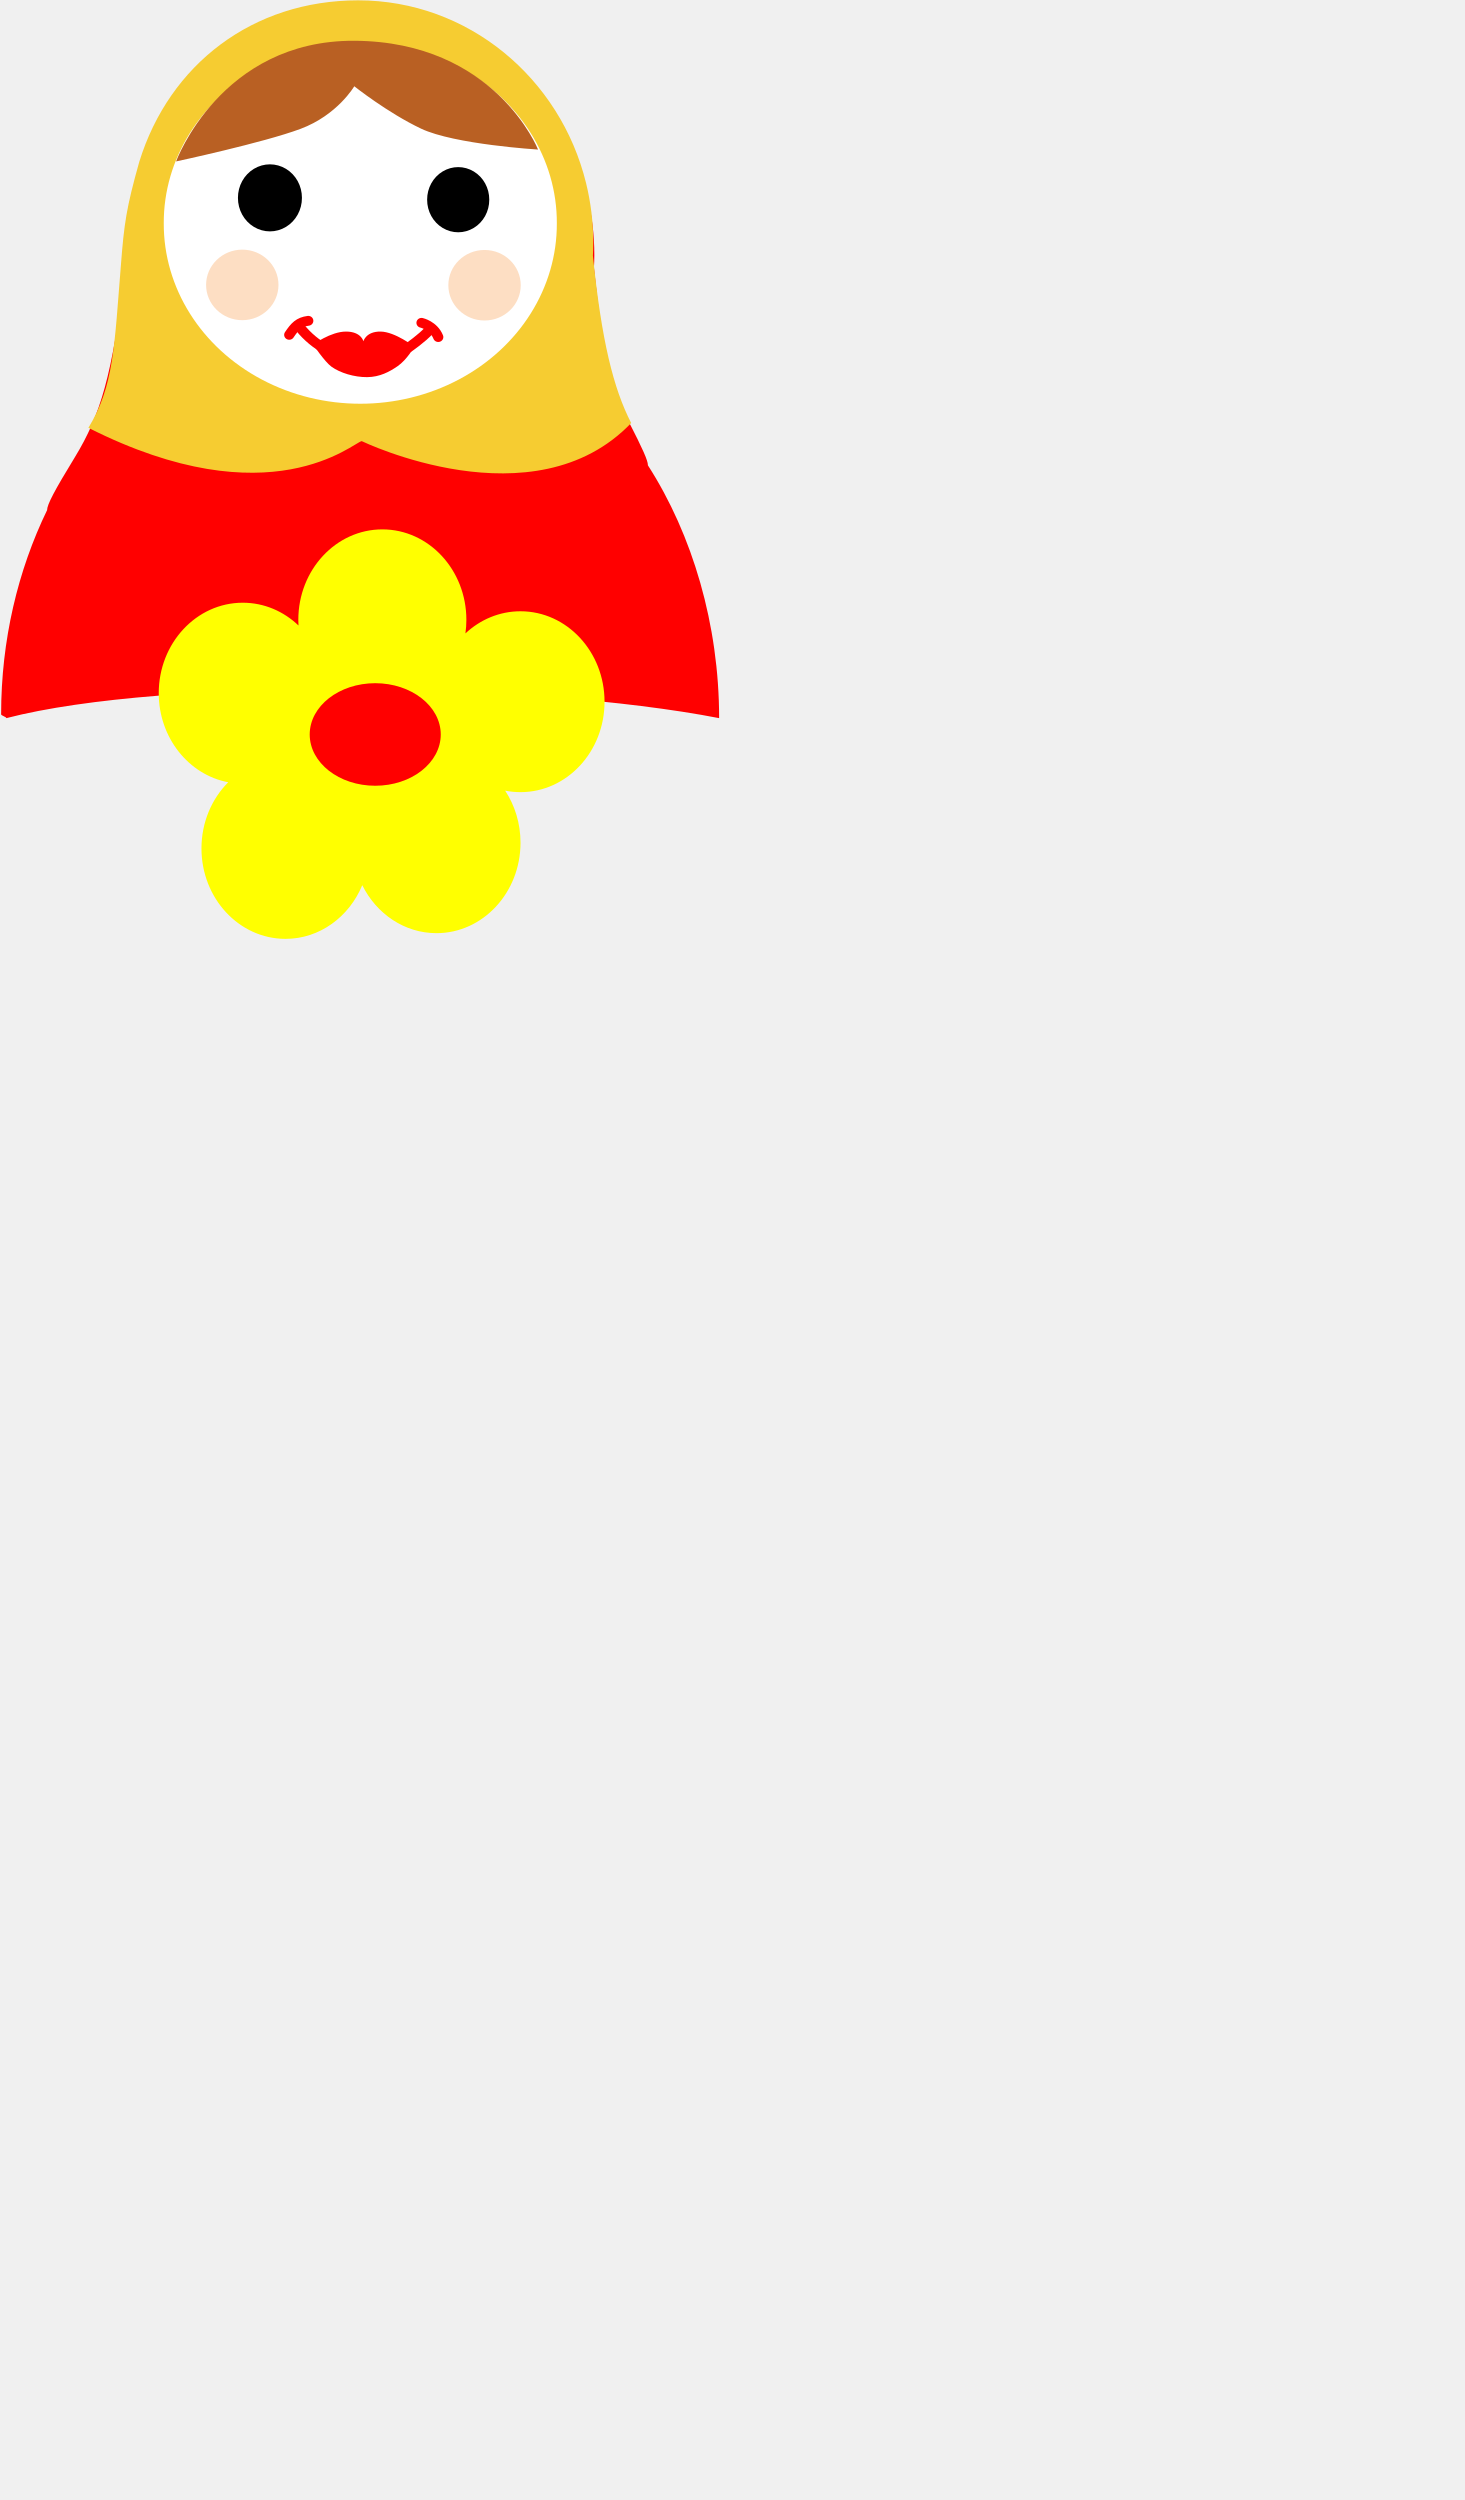
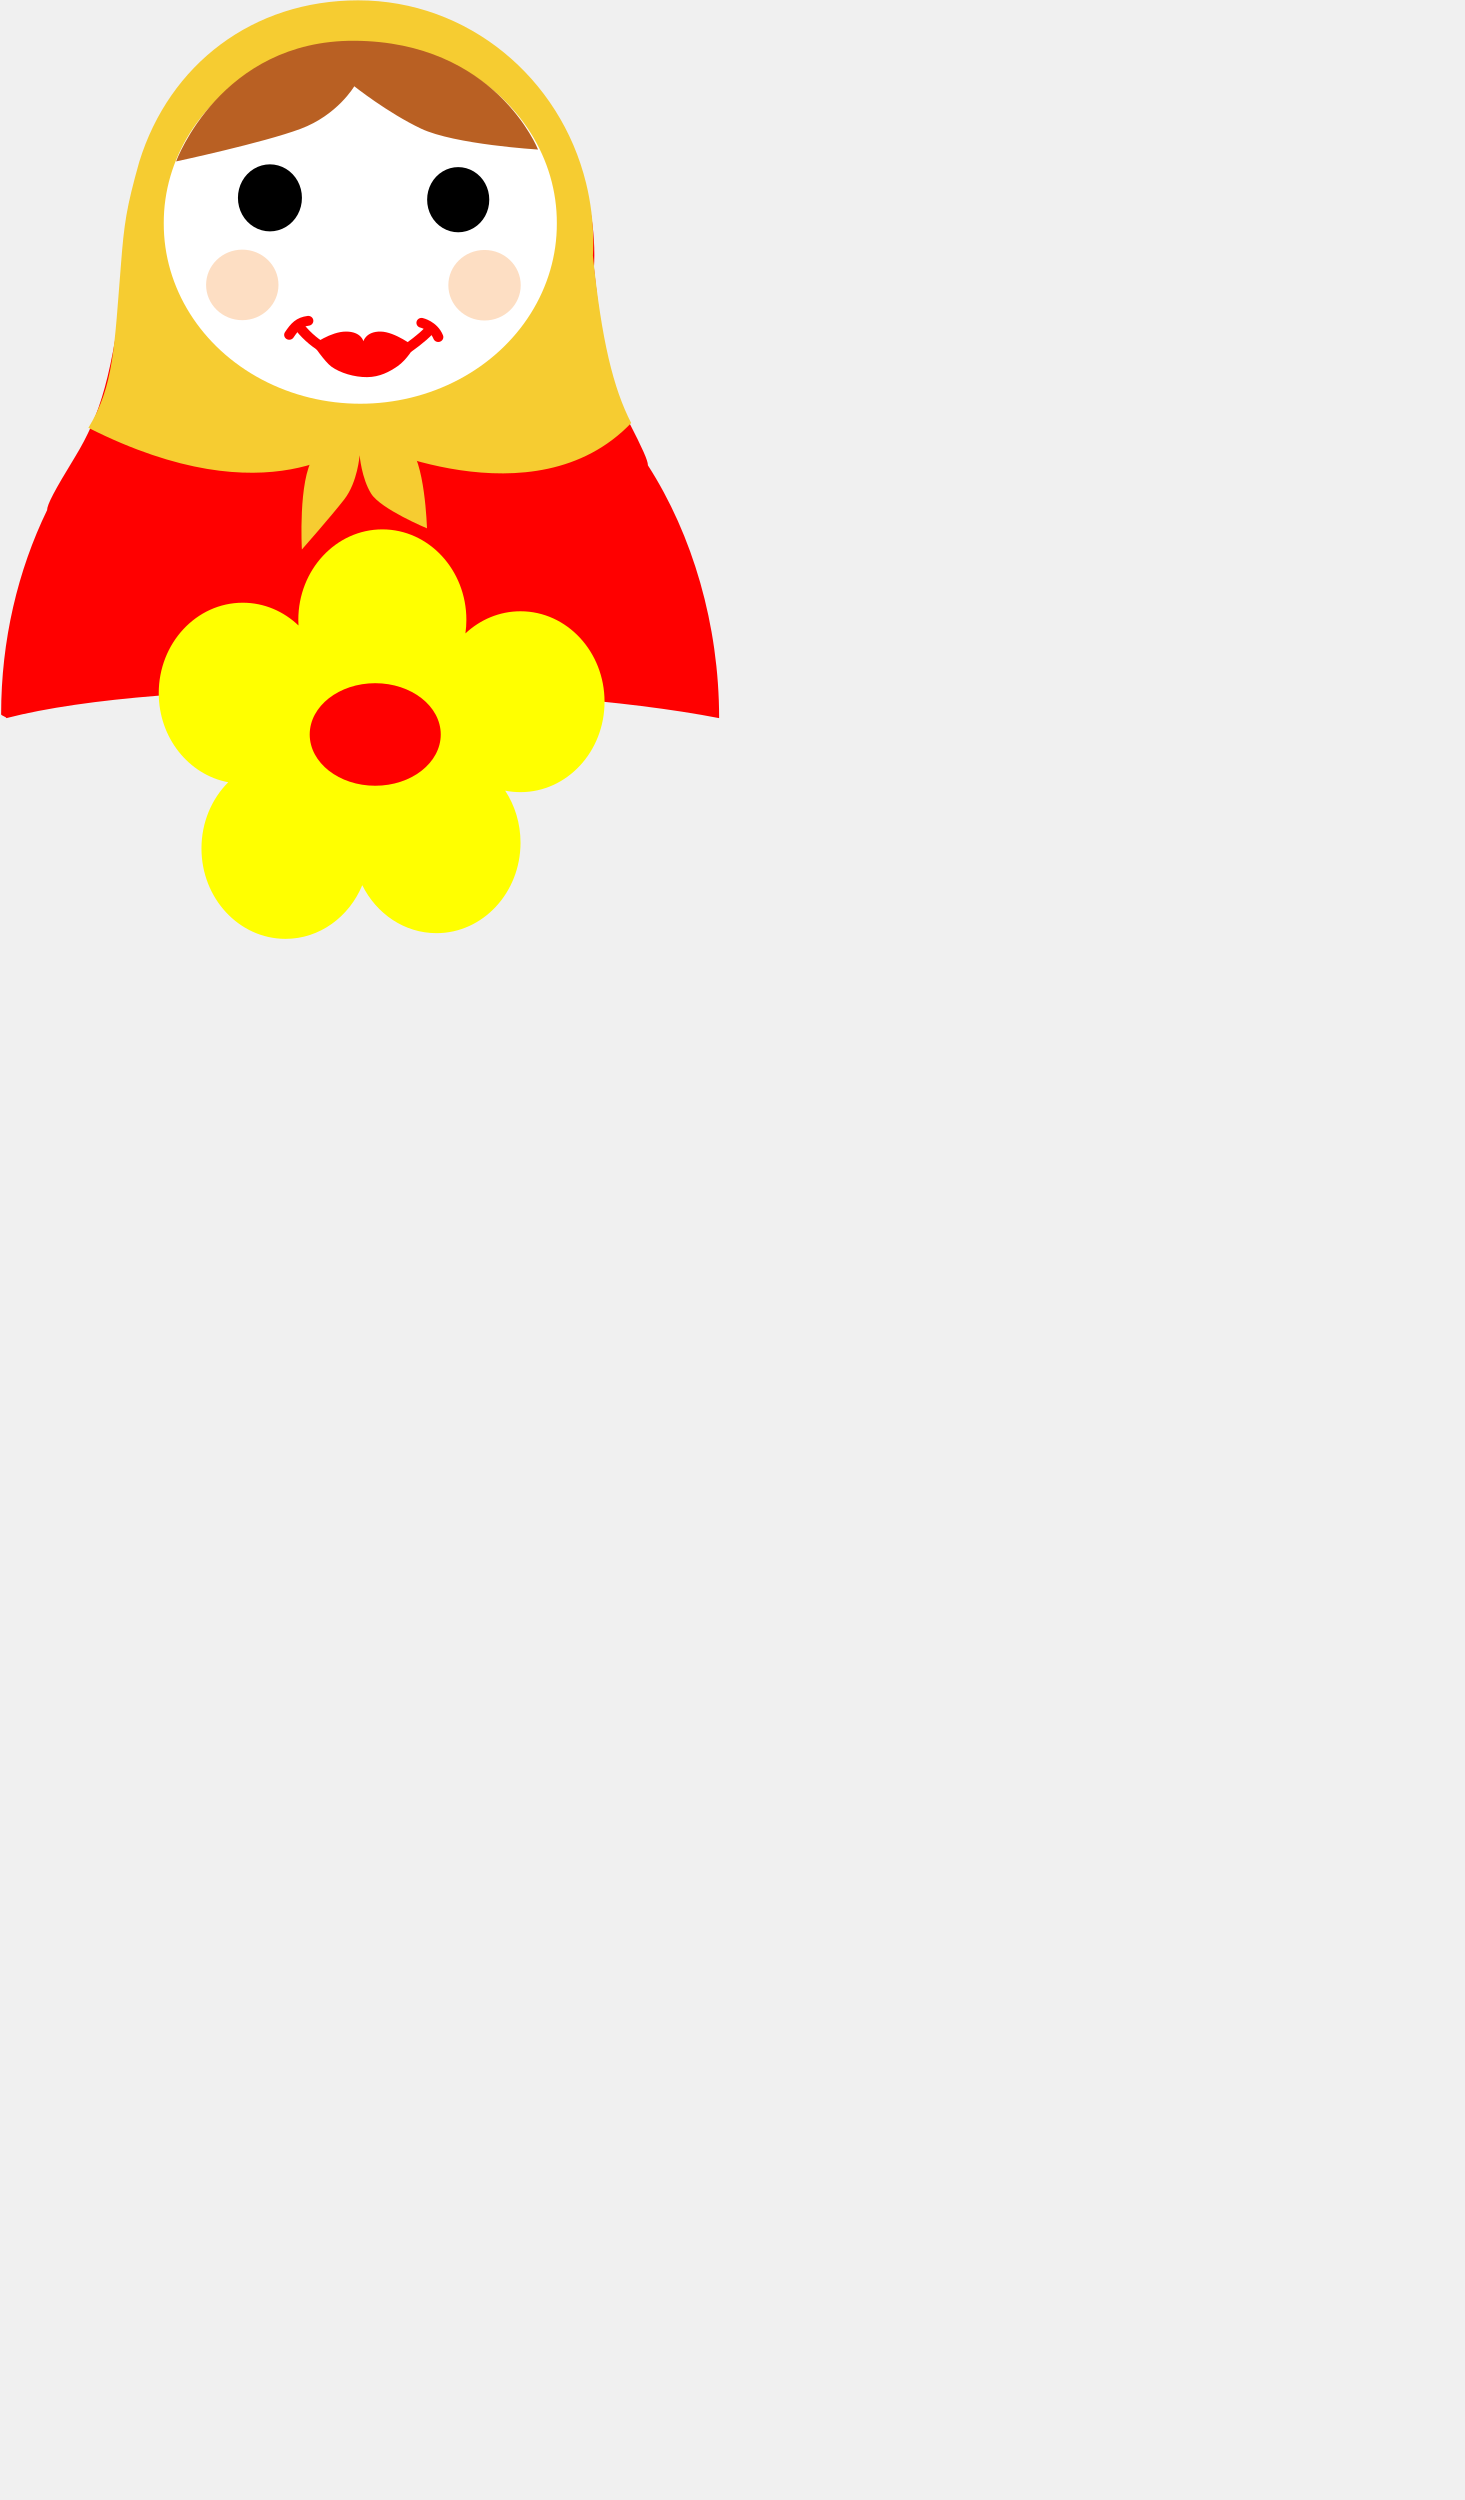
<svg xmlns="http://www.w3.org/2000/svg" id="svg3459" version="1.1" width="750px" height="1280px">
  <defs id="defs3473">
    </defs>
  <g id="g4576" transform="matrix(0.999999,0,0,1.000001,-298.8634,-77.44858)">
    <path d="m 482.762,83.836 c -53.755,0 -99.285,36.3 -114.759,86.458 l 0,0.097 0,0.195 c -3.616,11.814 -5.641,24.394 -5.641,37.443 0,3.113 0.172,6.184 0.389,9.239 -6.37,51.764 -12.362,72.683 -25.48,94.141 -10.66,17.437 -14.296,24.419 -14.296,27.231 -14.966,30.89 -23.535,66.566 -23.535,104.547 0,0.648 2.682,1.298 2.688,1.945 81.081,-21.053 269.411,-18.564 364.929,0 0,-0.647 0,8.973 0,0 0,-47.802 -13.602,-93.869 -36.47,-129.444 0.002,-0.037 0,-0.059 0,-0.097 0,-2.31 -2.561,-8.137 -9.92,-22.465 -9.154,-17.824 -13.249,-35.015 -17.7,-78.581 0.109,-2.167 0.193,-4.322 0.193,-6.516 0,-10.547 -1.297,-20.858 -3.696,-30.635 -13.199,-53.817 -60.428,-93.558 -116.704,-93.558 z" id="path3463" style="fill:#ff0000" />
    <g id="g4506" transform="matrix(0.2552339,0,0,0.2552339,101.068,496.7196)">
      <path d="m 1541.948,-580.769 c -93.051,0 -168.562,81.289 -168.562,181.438 0,3.828 0.126,7.606 0.344,11.375 -29.758,-28.408 -68.906,-45.688 -111.781,-45.688 -93.051,0 -168.562,81.289 -168.562,181.438 0,89.442 60.242,163.835 139.406,178.719 -33.026,33.128 -53.688,80.335 -53.688,132.719 0,100.149 75.511,181.437 168.562,181.438 68.639,0 127.714,-44.255 154,-107.656 28.365,57.233 84.403,96.219 148.844,96.219 93.051,0 168.594,-81.289 168.594,-181.438 0,-38.879 -11.411,-74.897 -30.781,-104.438 9.977,1.983 20.274,3 30.781,3 93.051,0 168.562,-81.258 168.562,-181.406 0,-100.149 -75.511,-181.438 -168.562,-181.438 -42.248,0 -80.907,16.737 -110.5,44.406 1.248,-8.897 1.906,-17.98 1.906,-27.25 0,-100.149 -75.511,-181.438 -168.562,-181.438 z" id="path4508" style="fill:#ffff00" />
      <path d="m 1527.667,-272.207 c -4.534,0 -9.021,0.18 -13.438,0.531 -4.417,0.351 -8.755,0.877 -13.031,1.562 -4.277,0.685 -8.479,1.529 -12.594,2.531 -4.115,1.002 -8.163,2.167 -12.094,3.469 -3.93,1.302 -7.744,2.76 -11.469,4.344 -3.724,1.584 -7.348,3.307 -10.844,5.156 -3.496,1.849 -6.879,3.81 -10.125,5.906 -3.246,2.097 -6.37,4.329 -9.344,6.656 -2.974,2.327 -5.79,4.741 -8.469,7.281 -2.679,2.54 -5.2,5.201 -7.562,7.938 -2.363,2.736 -4.57,5.554 -6.594,8.469 -2.024,2.915 -3.868,5.924 -5.531,9 -1.663,3.076 -3.157,6.217 -4.438,9.438 -1.281,3.22 -2.343,6.528 -3.219,9.875 -0.876,3.347 -1.551,6.731 -2,10.188 -0.449,3.456 -0.688,6.983 -0.688,10.531 0,3.549 0.238,7.044 0.688,10.5 0.449,3.456 1.124,6.872 2,10.219 0.876,3.347 1.938,6.624 3.219,9.844 1.281,3.22 2.774,6.361 4.438,9.438 1.663,3.076 3.507,6.085 5.531,9 2.024,2.915 4.231,5.733 6.594,8.469 2.363,2.736 4.883,5.397 7.562,7.938 2.679,2.54 5.495,4.985 8.469,7.312 2.974,2.327 6.098,4.528 9.344,6.625 3.246,2.097 6.629,4.088 10.125,5.938 3.496,1.849 7.119,3.572 10.844,5.156 3.724,1.584 7.538,3.011 11.469,4.312 3.931,1.302 7.979,2.466 12.094,3.469 4.115,1.002 8.317,1.846 12.594,2.531 4.277,0.685 8.615,1.211 13.031,1.562 4.416,0.351 8.903,0.531 13.438,0.531 4.534,0 9.021,-0.18 13.438,-0.531 4.416,-0.351 8.755,-0.877 13.031,-1.562 4.277,-0.685 8.479,-1.529 12.594,-2.531 4.115,-1.002 8.132,-2.167 12.062,-3.469 3.93,-1.302 7.776,-2.728 11.5,-4.312 3.724,-1.584 7.348,-3.307 10.844,-5.156 3.496,-1.849 6.879,-3.841 10.125,-5.938 3.246,-2.097 6.339,-4.298 9.312,-6.625 2.974,-2.327 5.821,-4.772 8.5,-7.312 2.679,-2.54 5.2,-5.201 7.562,-7.938 2.363,-2.736 4.57,-5.554 6.594,-8.469 2.024,-2.915 3.868,-5.924 5.531,-9 1.663,-3.076 3.126,-6.217 4.406,-9.438 1.281,-3.22 2.374,-6.497 3.25,-9.844 0.876,-3.347 1.551,-6.762 2,-10.219 0.449,-3.456 0.688,-6.951 0.688,-10.5 0,-3.549 -0.239,-7.075 -0.688,-10.531 -0.449,-3.456 -1.124,-6.841 -2,-10.188 -0.876,-3.347 -1.969,-6.655 -3.25,-9.875 -1.281,-3.22 -2.743,-6.361 -4.406,-9.438 -1.663,-3.076 -3.507,-6.085 -5.531,-9 -2.024,-2.915 -4.231,-5.733 -6.594,-8.469 -2.363,-2.736 -4.883,-5.397 -7.562,-7.938 -2.679,-2.54 -5.526,-4.954 -8.5,-7.281 -2.974,-2.327 -6.066,-4.56 -9.312,-6.656 -3.246,-2.097 -6.629,-4.057 -10.125,-5.906 -3.496,-1.849 -7.119,-3.572 -10.844,-5.156 -3.724,-1.584 -7.569,-3.042 -11.5,-4.344 -3.931,-1.302 -7.948,-2.466 -12.062,-3.469 -4.115,-1.002 -8.317,-1.846 -12.594,-2.531 -4.277,-0.685 -8.615,-1.211 -13.031,-1.562 -4.417,-0.351 -8.903,-0.531 -13.438,-0.531 z" id="path4510" style="fill:#ff0000" />
    </g>
    <path style="fill:#f6cc31;fill-opacity:1" id="path4512" d="m 482.223,77.623 c -53.755,0 -96.597,32.58 -112.07,82.738 -6.56,23.277 -7.757,31.582 -9.366,52.594 -3.389,41.654 -3.55,62.084 -16.668,83.543 93.411,47.146 135.903,7.297 139.957,6.811 0,0 88.19,42.735 137.953,-9.268 -9.154,-17.824 -15.149,-42.144 -19.601,-85.709 0.109,-2.167 0.193,-4.322 0.193,-6.516 0,-10.547 -1.297,-20.858 -3.696,-30.635 C 585.726,117.364 538.497,77.623 482.221,77.623 z" />
    <path transform="matrix(1.349012,0,0,1.234067,1345.461,-94.33524)" d="m -564.485,231.842 a 74.593,74.593 0 1 1 -149.185,0 74.593,74.593 0 1 1 149.185,0 z" id="path3489" style="fill:#ffffff;fill-rule:evenodd;stroke:none" />
    <path style="fill:#b96023;fill-opacity:1;stroke:none" d="m 389.006,160.101 c 0,0 22.793,-62.127 91.245,-61.781 72.229,0.365 94.097,55.704 94.097,55.704 0,0 -42.771,-2.602 -59.88,-10.704 -17.108,-8.102 -34.217,-21.705 -34.217,-21.705 0,0 -8.554,14.74 -27.564,21.83 -19.009,7.09 -63.682,16.657 -63.682,16.657 z" id="path4536" />
    <path style="fill:#000000;stroke:none" id="path4516" d="m -1249.932,219.746 a 58.465,62.497 0 1 1 -116.929,0 58.465,62.497 0 1 1 116.929,0 z" transform="matrix(0.2802119,0,0,0.2734979,803.7004,118.6535)" />
    <path style="fill:#000000;stroke:none" id="path4518" d="m -1249.932,219.746 a 58.465,62.497 0 1 1 -116.929,0 58.465,62.497 0 1 1 116.929,0 z" transform="matrix(0.2720833,0,0,0.2658937,889.4559,121.2633)" />
    <path style="fill:#fddec3;fill-opacity:1;stroke:none" id="path4532" d="m 138.769,130.406 a 43.246,43.722 0 1 1 -86.493,0 43.246,43.722 0 1 1 86.493,0 z" transform="matrix(0.4285714,0,0,0.4130435,381.9731,169.4589)" />
    <path style="fill:#fddec3;fill-opacity:1;stroke:none" id="path4534" d="m 138.769,130.406 a 43.246,43.722 0 1 1 -86.493,0 43.246,43.722 0 1 1 86.493,0 z" transform="matrix(0.4285714,0,0,0.4130435,506.0095,169.6255)" />
    <g id="g4520" transform="matrix(1.184905,0,0,1.143452,24.8564,41.90906)">
      <path id="path4522" d="m 366.548,185.376 c 0,0 7.617,-5.83 14.2,-5.83 6.583,0 7.523,4.326 7.523,4.326 0,0 1.128,-4.42 7.429,-4.326 6.301,0.094 14.576,6.771 14.576,6.771 0,0 -3.104,5.794 -7.241,8.745 -3.454,2.465 -7.708,4.855 -13.165,4.89 -5.545,0.036 -11.661,-1.881 -15.422,-4.702 -2.844,-2.133 -7.899,-9.874 -7.899,-9.874 z" style="fill:#ff0000;stroke:none" />
      <path id="path4524" d="m 372.466,187.434 c -4.158,-1.663 -8.792,-6.105 -11.287,-9.313" style="fill:none;stroke:#ff0000;stroke-width:4.4;stroke-linecap:round;stroke-linejoin:round;stroke-miterlimit:4;stroke-opacity:1;stroke-dasharray:none" />
      <path id="path4526" d="m 407.752,186.721 c 0,0 5.83,-4.143 8.919,-7.707" style="fill:none;stroke:#ff0000;stroke-width:4.4;stroke-linecap:round;stroke-linejoin:round;stroke-miterlimit:4;stroke-opacity:1;stroke-dasharray:none" />
      <path id="path4528" d="m 356.23,181.013 c 2.48,-3.816 4.184,-5.732 8.218,-6.288" style="fill:none;stroke:#ff0000;stroke-width:4.4;stroke-linecap:round;stroke-linejoin:round;stroke-miterlimit:4;stroke-opacity:1;stroke-dasharray:none" />
      <path id="path4530" d="m 420.617,182.009 c -2.023,-5.204 -7.232,-6.38 -7.232,-6.38" style="fill:#ff0000;stroke:#ff0000;stroke-width:4.4;stroke-linecap:round;stroke-linejoin:round;stroke-miterlimit:4;stroke-opacity:1;stroke-dasharray:none" />
    </g>
+     <path style="fill:#f6cc31;fill-opacity:1;stroke:none" d="m 480.031,300.66 c 0,0 -12.809,-0.985 -20.691,10.838 -7.882,11.823 -5.912,47.294 -5.912,47.294 0,0 14.779,-16.75 21.676,-25.617 6.897,-8.868 7.882,-22.662 7.882,-22.662 0,0 0.985,11.823 5.912,19.706 4.926,7.882 28.573,17.735 28.573,17.735 0,0 -0.985,-35.47 -9.853,-42.367 -8.868,-6.897 -27.588,-4.926 -27.588,-4.926 z" id="path3049" />
  </g>
</svg>
